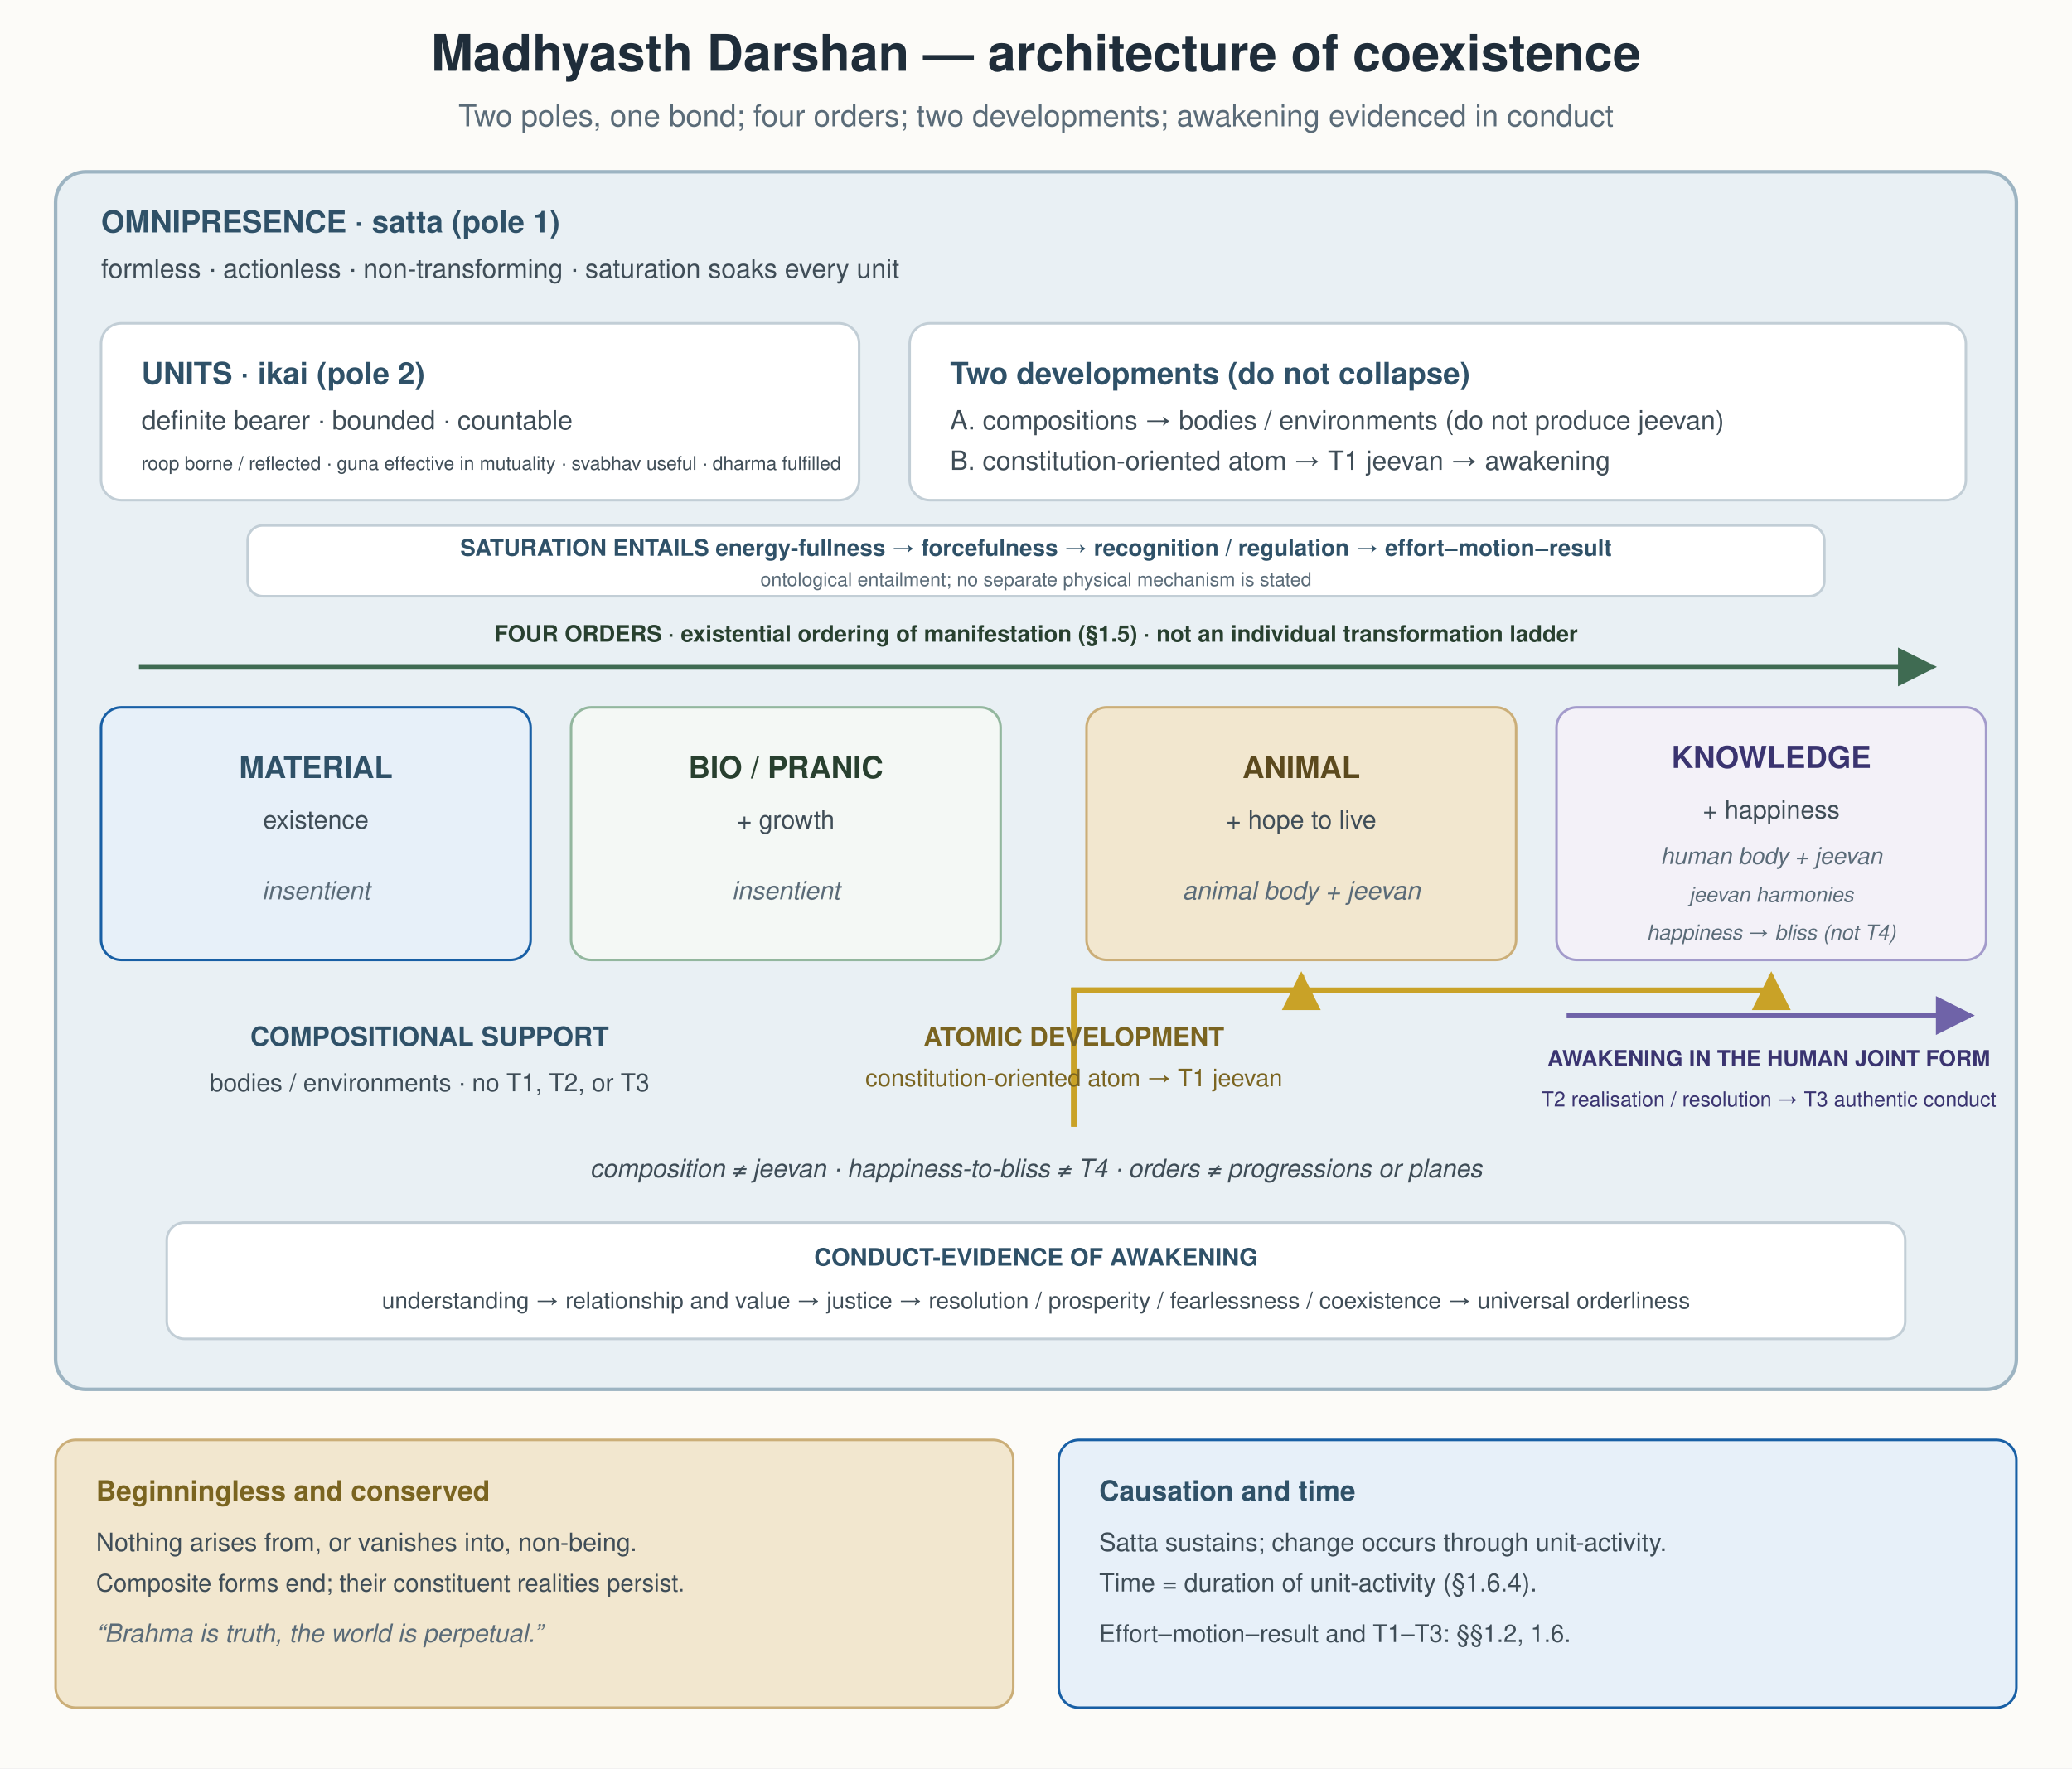
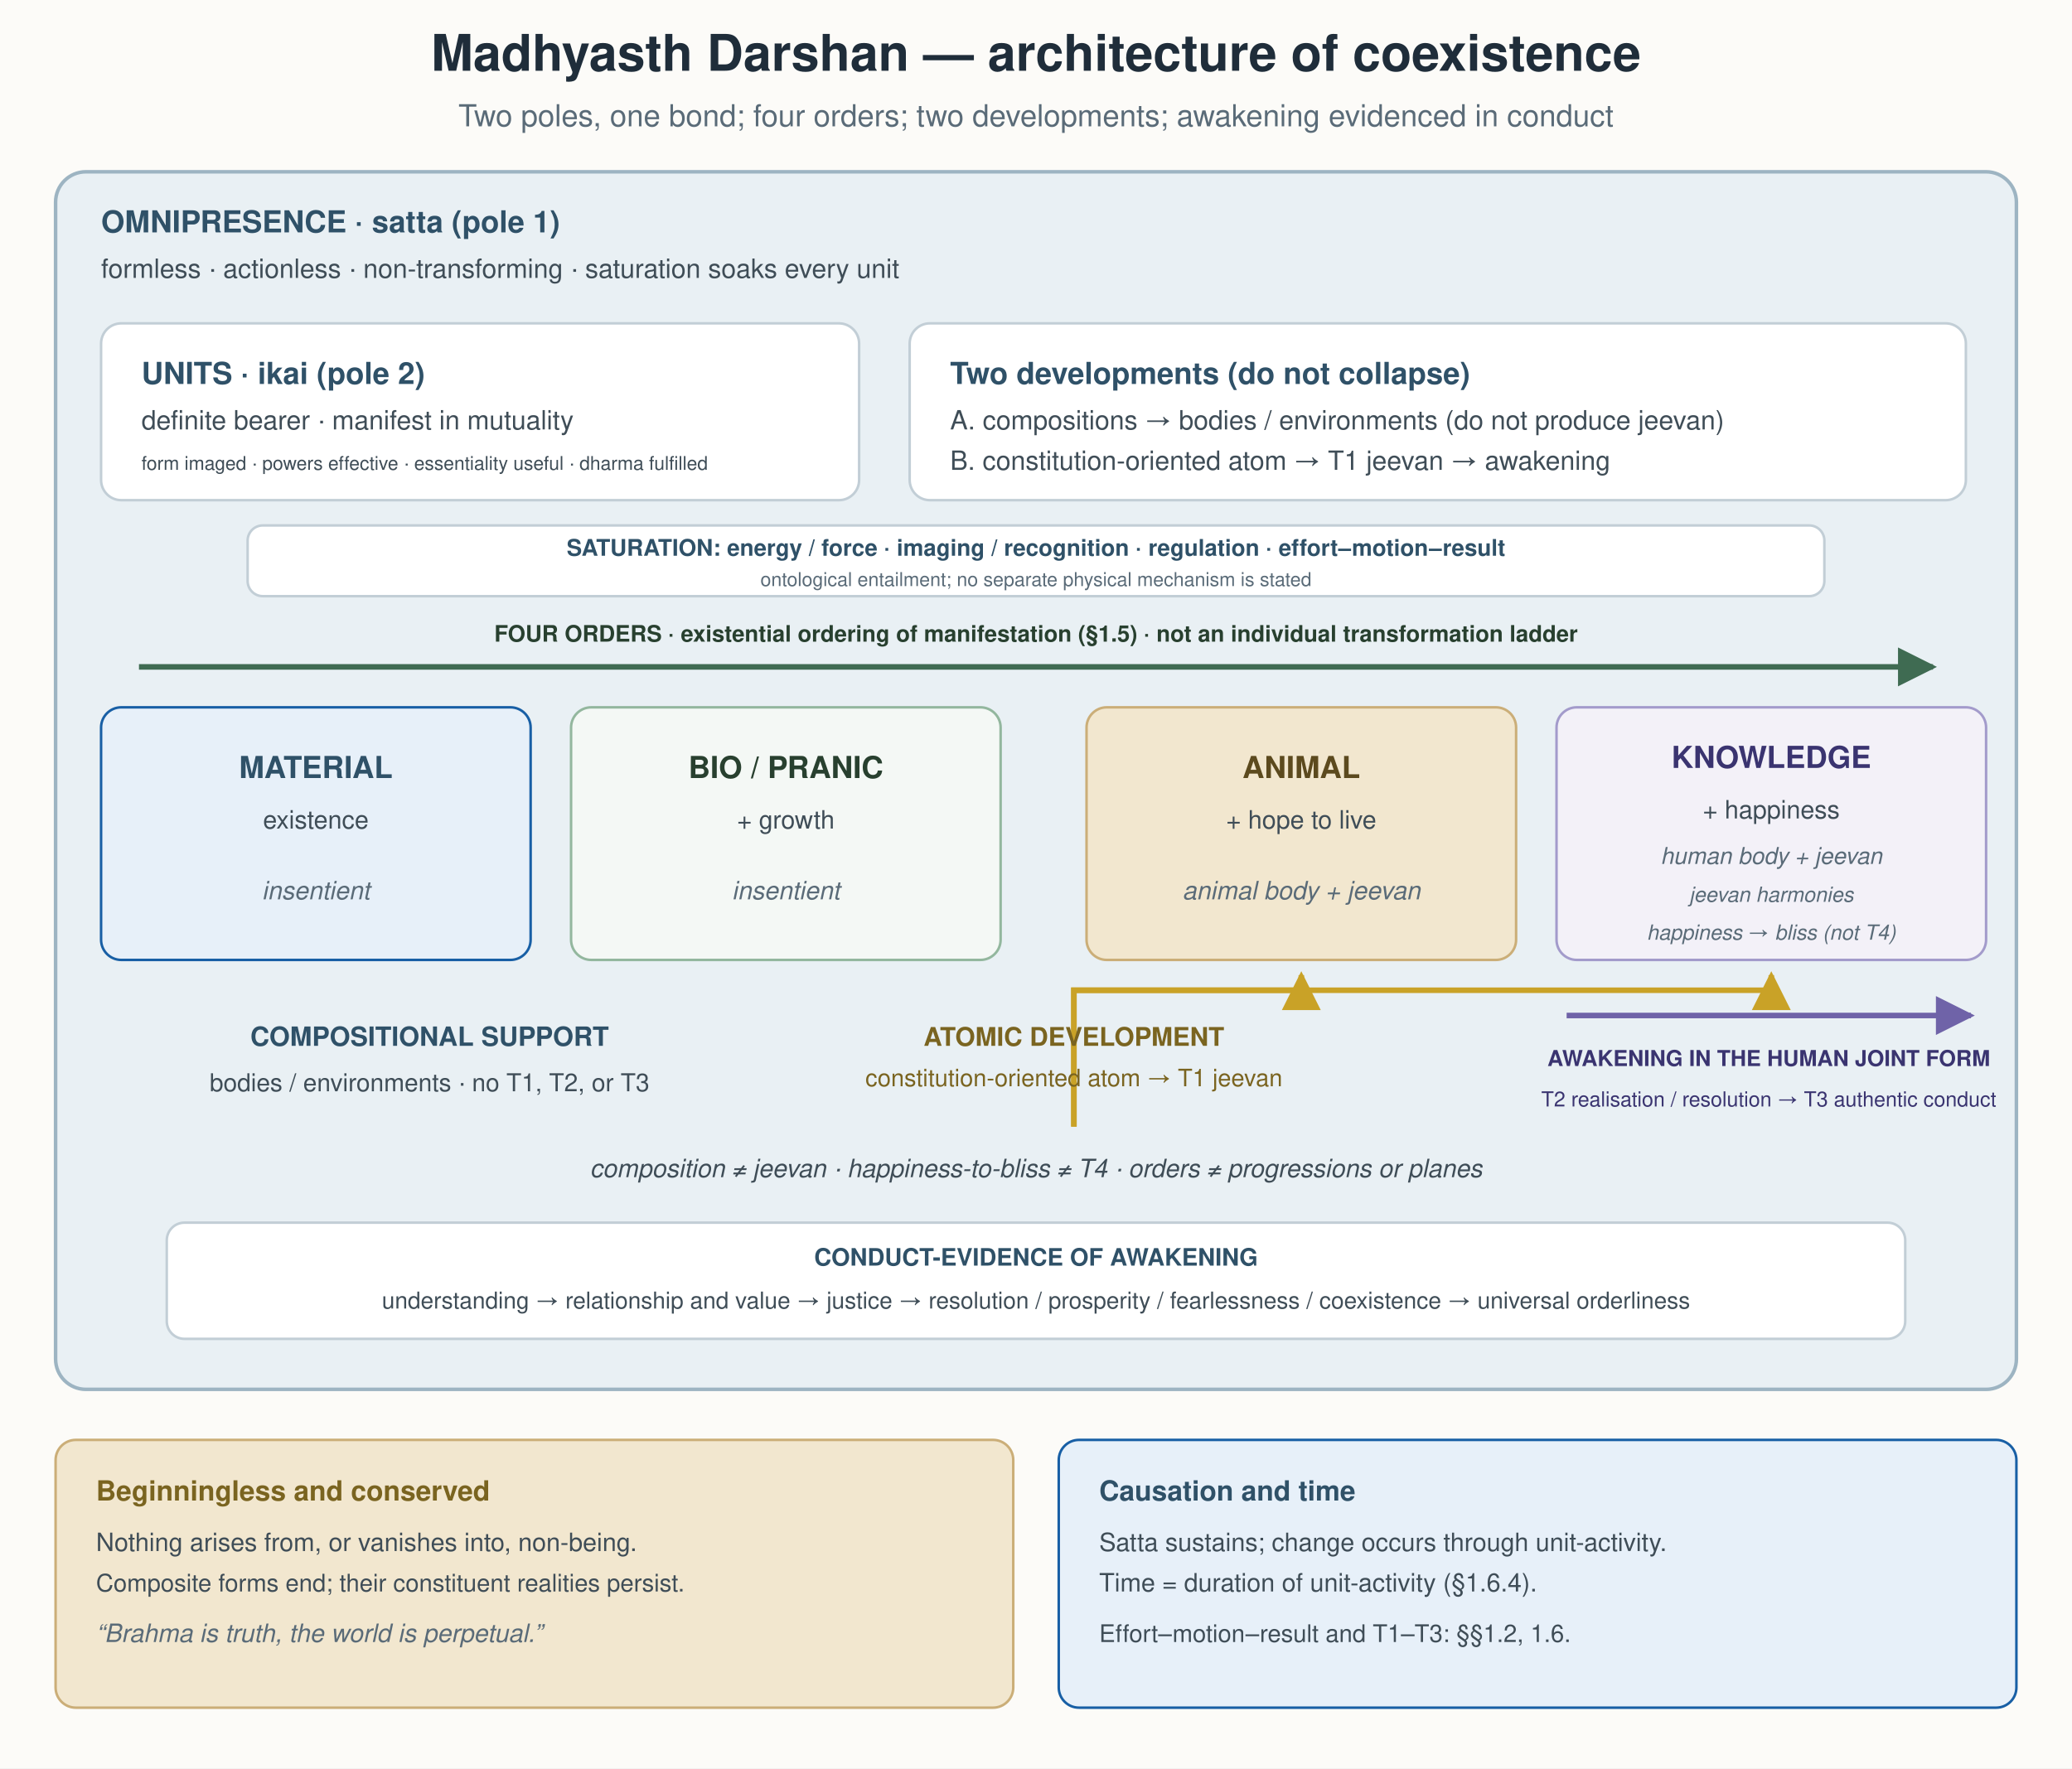
<svg xmlns="http://www.w3.org/2000/svg" width="820" height="700" viewBox="0 0 820 700" role="img">
  <style>

    .bg { fill: #FCFBF8; }
    .panel { fill: #FFFFFF; stroke: #C2CED6; }
    .panel-alt { fill: #F4F8F5; stroke: #93B79E; }
    .panel-warm { fill: #F2E7CF; stroke: #CBAE78; }
    .panel-green { fill: #F4F8F5; stroke: #93B79E; }
    .panel-purple { fill: #F3F1F8; stroke: #A39BCB; }
    .panel-blue { fill: #E7F0F9; stroke: #185FA5; }
    .panel-gold { fill: #FFF8E7; stroke: #D4A843; }
    .ground { fill: #E9F0F4; stroke: #9DB4C2; }
    .title { fill: #1F2D3A; }
    .sub { fill: #5A6B78; }
    .ink { fill: #3F4D57; }
    .ink-dim { fill: #5A6B78; }
    .ink-blue { fill: #2F5168; }
    .ink-green { fill: #28402F; }
    .ink-purple { fill: #3A3470; }
    .ink-gold { fill: #7A6420; }
    .ink-warm { fill: #5C4A1E; }
    .stroke-blue { stroke: #5E7686; }
    .stroke-green { stroke: #3F6B52; }
    .stroke-purple { stroke: #6F63A8; }
    .stroke-gold { stroke: #C9A227; }
    .stroke-muted { stroke: #5E7686; }
    .chip { fill: #FFFFFF; stroke: #C2CED6; }
    .chip-hi { fill: #FFF8E7; stroke: #C9A227; }
    .chip-purple { fill: #ECE7F6; stroke: #5B3FA0; }
    .foot { fill: #F7F5F0; stroke: #D8D0C0; }
    .mark-fill { fill: #5E7686; }
    .mark-green { fill: #3F6B52; }
    .mark-purple { fill: #6F63A8; }
    .mark-gold { fill: #C9A227; }
    text { font-family: Helvetica, Arial, sans-serif; }


  @media (prefers-color-scheme: dark) {
    .bg { fill: #1a1815; }
    .panel { fill: #26231e; stroke: #423b33; }
    .panel-alt { fill: #1e1b18; stroke: #423b33; }
    .panel-warm { fill: #2a2418; stroke: #6f5a22; }
    .panel-green { fill: #1a2e22; stroke: #355940; }
    .panel-purple { fill: #241e33; stroke: #5b3fa0; }
    .panel-blue { fill: #1a2430; stroke: #3d6278; }
    .panel-gold { fill: #2a2418; stroke: #c9a227; }
    .ground { fill: #1e2830; stroke: #3d6278; }
    .title { fill: #f5f1ec; }
    .sub { fill: #aca194; }
    .ink { fill: #e6dfd6; }
    .ink-dim { fill: #aca194; }
    .ink-blue { fill: #7ebbed; }
    .ink-green { fill: #8fd4a8; }
    .ink-purple { fill: #c4b5fd; }
    .ink-gold { fill: #f0c78a; }
    .ink-warm { fill: #f0c78a; }
    .stroke-blue { stroke: #7ebbed; }
    .stroke-green { stroke: #8fd4a8; }
    .stroke-purple { stroke: #c4b5fd; }
    .stroke-gold { stroke: #f0c78a; }
    .stroke-muted { stroke: #6f655a; }
    .chip { fill: #2f2a24; stroke: #423b33; }
    .chip-hi { fill: #2a2418; stroke: #c9a227; }
    .chip-purple { fill: #241e33; stroke: #5b3fa0; }
    .foot { fill: #26231e; stroke: #423b33; }
    .mark-fill { fill: #aca194; }
    .mark-green { fill: #8fd4a8; }
    .mark-purple { fill: #c4b5fd; }
    .mark-gold { fill: #f0c78a; }
  }

  </style>
  <defs>
    <marker id="ahG2" viewBox="0 0 10 10" refX="9" refY="5" markerWidth="7" markerHeight="7" orient="auto">
      <path d="M0,0 L10,5 L0,10 z" class="mark-green" />
    </marker>
    <marker id="ahI2" viewBox="0 0 10 10" refX="9" refY="5" markerWidth="7" markerHeight="7" orient="auto">
      <path d="M0,0 L10,5 L0,10 z" class="mark-purple" />
    </marker>
    <marker id="ahGold" viewBox="0 0 10 10" refX="9" refY="5" markerWidth="7" markerHeight="7" orient="auto">
      <path d="M0,0 L10,5 L0,10 z" class="mark-gold" />
    </marker>
  </defs>
  <rect class="bg" width="820" height="700" />
  <text class="title" x="410" y="28" text-anchor="middle" font-size="20" font-weight="700">Madhyasth Darshan — architecture of coexistence</text>
  <text class="sub" x="410" y="50" text-anchor="middle" font-size="12">Two poles, one bond; four orders; two developments; awakening evidenced in conduct</text>
  <rect class="ground" x="22" y="68" width="776" height="482" rx="12" stroke-width="1.4" />
  <text class="ink-blue" x="40" y="92" font-size="12" font-weight="700">OMNIPRESENCE · satta (pole 1)</text>
  <text class="ink" x="40" y="110" font-size="10.5">formless · actionless · non-transforming · saturation soaks every unit</text>
  <rect class="panel" x="40" y="128" width="300" height="70" rx="8" />
  <text class="ink-blue" x="56" y="152" font-size="12" font-weight="700">UNITS · ikai (pole 2)</text>
-   <text class="ink" x="56" y="170" font-size="10.5">definite bearer · bounded · countable</text>
-   <text class="ink" x="56" y="186" font-size="7.5">roop borne / reflected · guna effective in mutuality · svabhav useful · dharma fulfilled</text>
+   <text class="ink" x="56" y="170" font-size="10.5">definite bearer · manifest in mutuality</text>
+   <text class="ink" x="56" y="186" font-size="7.5">form imaged · powers effective · essentiality useful · dharma fulfilled</text>
  <rect class="panel" x="360" y="128" width="418" height="70" rx="8" />
  <text class="ink-blue" x="376" y="152" font-size="12" font-weight="700">Two developments (do not collapse)</text>
  <text class="ink" x="376" y="170" font-size="10.5">A. compositions → bodies / environments (do not produce jeevan)</text>
  <text class="ink" x="376" y="186" font-size="10.5">B. constitution-oriented atom → T1 jeevan → awakening</text>
  <rect class="chip" x="98" y="208" width="624" height="28" rx="6" />
-   <text class="ink-blue" x="410" y="220" text-anchor="middle" font-size="9.1" font-weight="700">SATURATION ENTAILS energy-fullness → forcefulness → recognition / regulation → effort–motion–result</text>
+   <text class="ink-blue" x="410" y="220" text-anchor="middle" font-size="9.1" font-weight="700">SATURATION: energy / force · imaging / recognition · regulation · effort–motion–result</text>
  <text class="ink-dim" x="410" y="232" text-anchor="middle" font-size="7.6">ontological entailment; no separate physical mechanism is stated</text>
  <line x1="55" y1="264" x2="765" y2="264" class="stroke-green" stroke-width="2.2" marker-end="url(#ahG2)" />
  <text class="ink-green" x="410" y="254" text-anchor="middle" font-size="9" font-weight="700">FOUR ORDERS · existential ordering of manifestation (§1.5) · not an individual transformation ladder</text>
  <rect class="panel-blue" x="40" y="280" width="170" height="100" rx="8" />
  <text class="ink-blue" x="125" y="308" text-anchor="middle" font-size="12" font-weight="700">MATERIAL</text>
  <text class="ink" x="125" y="328" text-anchor="middle" font-size="10">existence</text>
  <text class="ink-dim" x="125" y="356" text-anchor="middle" font-size="10" font-style="italic">insentient</text>
  <rect class="panel-green" x="226" y="280" width="170" height="100" rx="8" />
  <text class="ink-green" x="311" y="308" text-anchor="middle" font-size="12" font-weight="700">BIO / PRANIC</text>
  <text class="ink" x="311" y="328" text-anchor="middle" font-size="10">+ growth</text>
  <text class="ink-dim" x="311" y="356" text-anchor="middle" font-size="10" font-style="italic">insentient</text>
  <rect class="panel-warm" x="430" y="280" width="170" height="100" rx="8" />
  <text class="ink-warm" x="515" y="308" text-anchor="middle" font-size="12" font-weight="700">ANIMAL</text>
  <text class="ink" x="515" y="328" text-anchor="middle" font-size="10">+ hope to live</text>
  <text class="ink-dim" x="515" y="356" text-anchor="middle" font-size="10" font-style="italic">animal body + jeevan</text>
  <rect class="panel-purple" x="616" y="280" width="170" height="100" rx="8" />
  <text class="ink-purple" x="701" y="304" text-anchor="middle" font-size="12" font-weight="700">KNOWLEDGE</text>
  <text class="ink" x="701" y="324" text-anchor="middle" font-size="10">+ happiness</text>
  <text class="ink-dim" x="701" y="342" text-anchor="middle" font-size="9.2" font-style="italic">human body + jeevan</text>
  <text class="ink-dim" x="701" y="357" text-anchor="middle" font-size="8.3" font-style="italic">jeevan harmonies</text>
  <text class="ink-dim" x="701" y="372" text-anchor="middle" font-size="8.3" font-style="italic">happiness → bliss (not T4)</text>
  <text class="ink-blue" x="170" y="414" text-anchor="middle" font-size="10.5" font-weight="700">COMPOSITIONAL SUPPORT</text>
  <text class="ink" x="170" y="432" text-anchor="middle" font-size="9.8">bodies / environments · no T1, T2, or T3</text>
  <path d="M425 446 V392 H515 V386" fill="none" class="stroke-gold" stroke-width="2.2" marker-end="url(#ahGold)" />
  <path d="M425 446 V392 H701 V386" fill="none" class="stroke-gold" stroke-width="2.2" marker-end="url(#ahGold)" />
  <text class="ink-gold" x="425" y="414" text-anchor="middle" font-size="10.2" font-weight="700">ATOMIC DEVELOPMENT</text>
  <text class="ink-gold" x="425" y="430" text-anchor="middle" font-size="9.5">constitution-oriented atom → T1 jeevan</text>
  <line x1="620" y1="402" x2="780" y2="402" class="stroke-purple" stroke-width="2.2" marker-end="url(#ahI2)" />
  <text class="ink-purple" x="700" y="422" text-anchor="middle" font-size="8.7" font-weight="700">AWAKENING IN THE HUMAN JOINT FORM</text>
  <text class="ink-purple" x="700" y="438" text-anchor="middle" font-size="8.2">T2 realisation / resolution → T3 authentic conduct</text>
  <text class="ink" x="410" y="466" text-anchor="middle" font-size="10" font-style="italic">composition ≠ jeevan · happiness-to-bliss ≠ T4 · orders ≠ progressions or planes</text>
  <rect class="panel" x="66" y="484" width="688" height="46" rx="7" />
  <text class="ink-blue" x="410" y="501" text-anchor="middle" font-size="9.5" font-weight="700">CONDUCT-EVIDENCE OF AWAKENING</text>
  <text class="ink" x="410" y="518" text-anchor="middle" font-size="9.2">understanding → relationship and value → justice → resolution / prosperity / fearlessness / coexistence → universal orderliness</text>
  <rect class="panel-warm" x="22" y="570" width="379" height="106" rx="8" />
  <text class="ink-gold" x="38" y="594" font-size="11" font-weight="700">Beginningless and conserved</text>
  <text class="ink" x="38" y="614" font-size="10">Nothing arises from, or vanishes into, non-being.</text>
  <text class="ink" x="38" y="630" font-size="9.6">Composite forms end; their constituent realities persist.</text>
  <text class="ink-dim" x="38" y="650" font-size="10" font-style="italic">“Brahma is truth, the world is perpetual.”</text>
  <rect class="panel-blue" x="419" y="570" width="379" height="106" rx="8" />
  <text class="ink-blue" x="435" y="594" font-size="11" font-weight="700">Causation and time</text>
  <text class="ink" x="435" y="614" font-size="10">Satta sustains; change occurs through unit-activity.</text>
  <text class="ink" x="435" y="630" font-size="10">Time = duration of unit-activity (§1.6.4).</text>
  <text class="ink" x="435" y="650" font-size="9.6">Effort–motion–result and T1–T3: §§1.2, 1.6.</text>
</svg>
